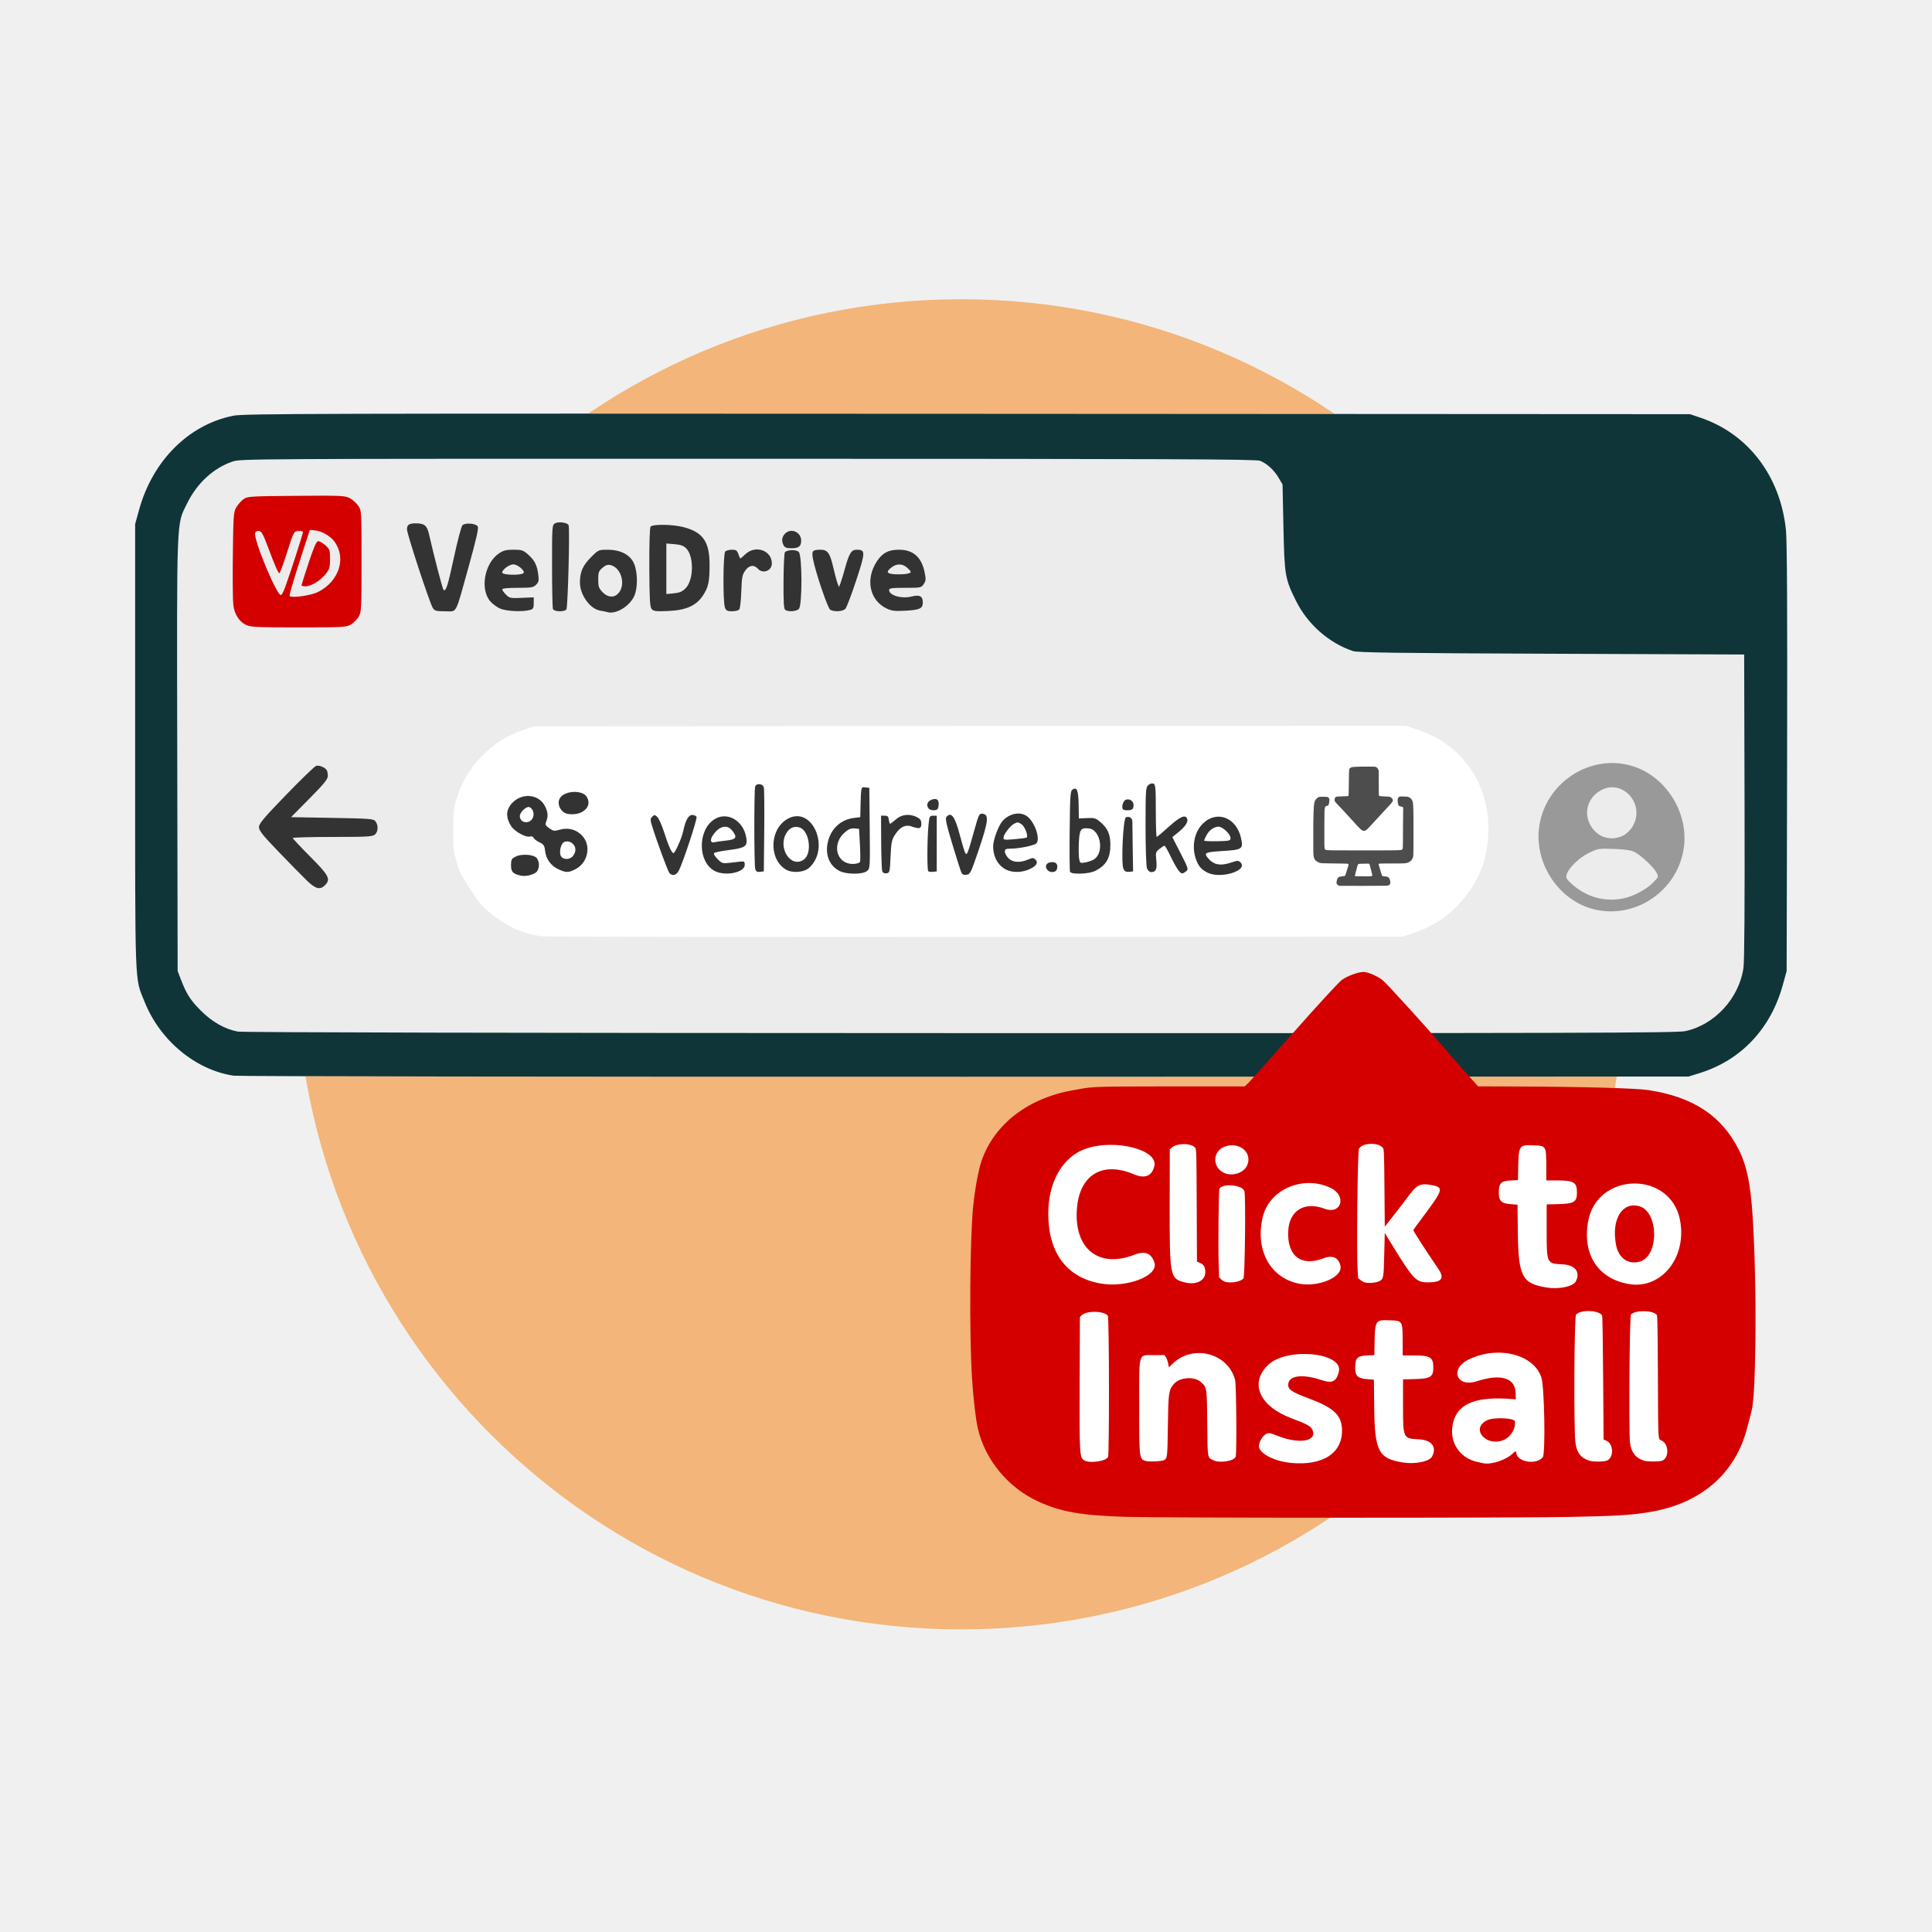
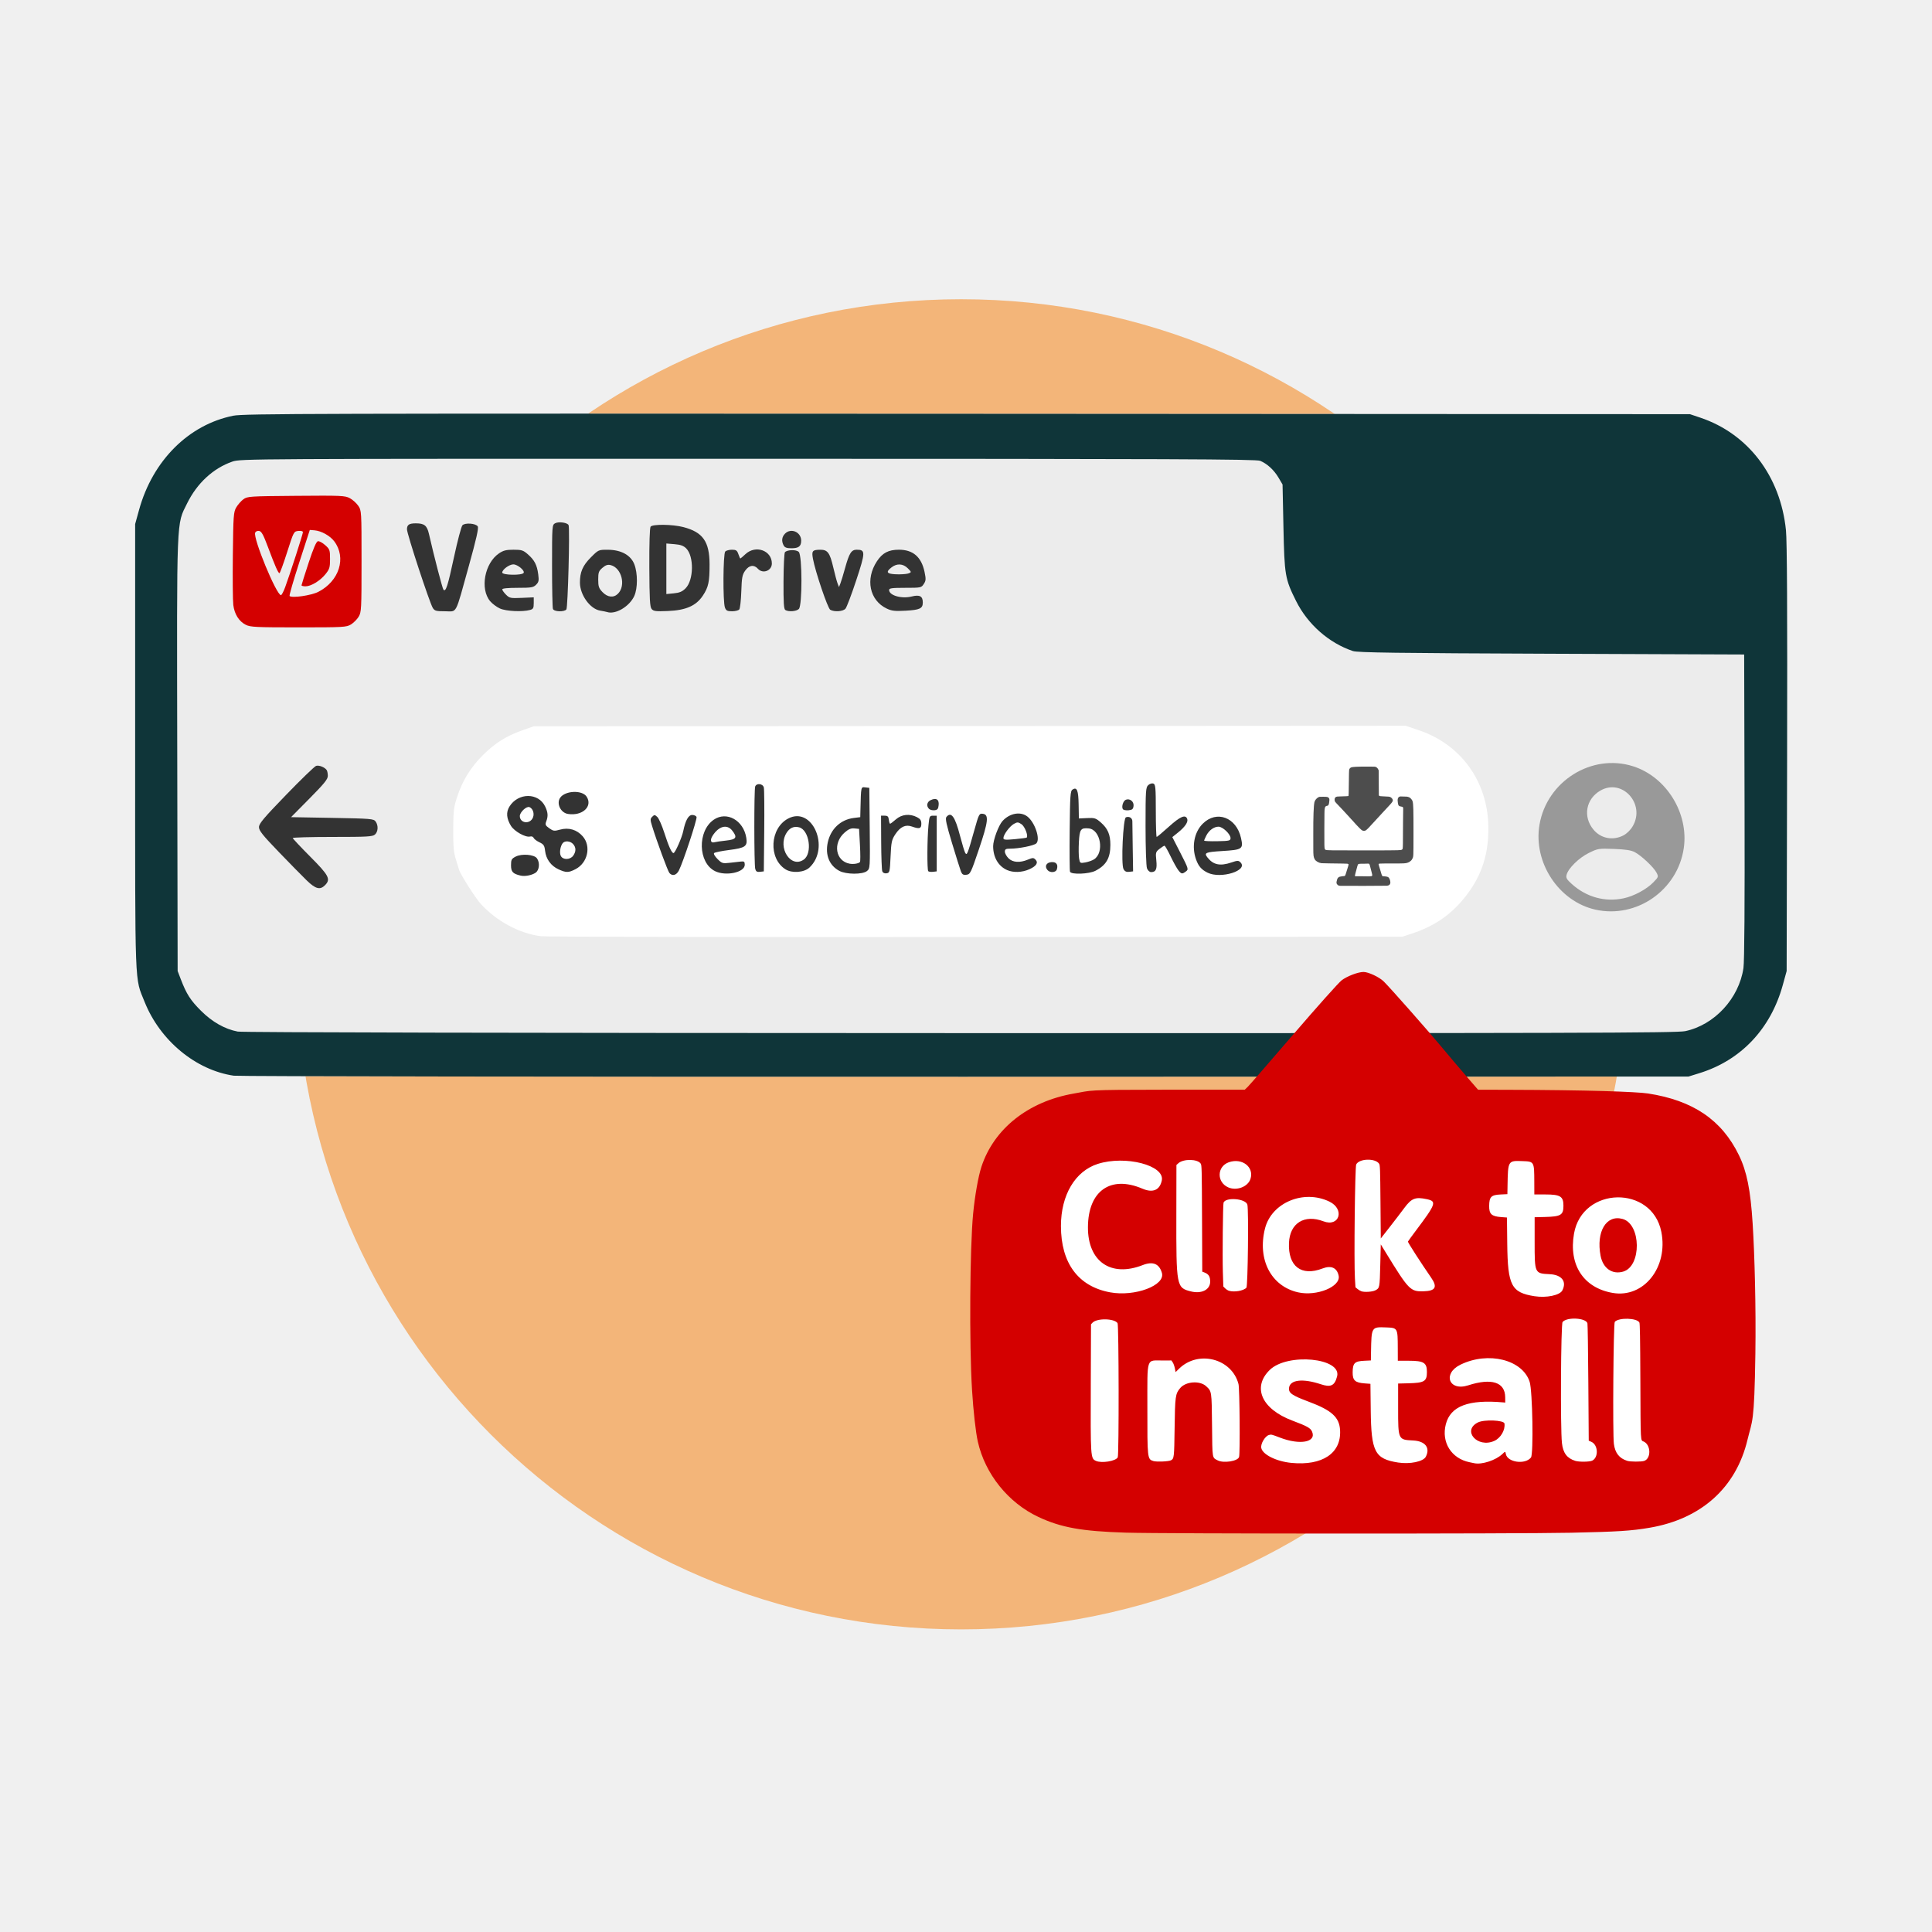
<svg xmlns="http://www.w3.org/2000/svg" version="1.1" id="svg1" width="360" height="360" viewBox="0 0 360 360" xml:space="preserve">
  <defs id="defs1" />
  <g id="background" transform="translate(-0.01792908,66.45051)">
    <ellipse style="fill:#f77a00;fill-opacity:0.494;stroke:none;stroke-width:0.888" id="path126" cx="179.119" cy="113.235" rx="123.928" ry="123.928" />
  </g>
  <g id="browser" transform="matrix(0.9978893,0,0,0.9978893,0,60)">
    <path style="display:inline;fill:#ececec;fill-opacity:1;stroke-width:0.855" d="m 43.639,140.735 c -7.083,-1.043 -13.742,-6.554 -16.628,-13.762 -1.892,-4.725 -1.775,-1.589 -1.775,-47.647 V 37.734 l 0.738,-2.673 c 2.536,-9.184 9.264,-15.899 17.596,-17.562 1.99,-0.397 14.442,-0.43 137.091,-0.362 l 134.902,0.075 1.915,0.643 c 8.951,3.003 14.992,10.934 16.012,21.023 0.206,2.041 0.273,15.292 0.215,42.639 l -0.085,39.677 -0.723,2.619 c -2.258,8.18 -7.808,14.047 -15.563,16.45 l -2.045,0.634 -135.039,0.036 c -74.271,0.02 -135.746,-0.068 -136.611,-0.195 z" id="path124" />
    <path style="display:inline;fill:#0f3539;fill-opacity:1;stroke-width:0.855" d="m 43.639,140.735 c -7.083,-1.043 -13.742,-6.554 -16.628,-13.762 -1.892,-4.725 -1.775,-1.589 -1.775,-47.647 V 37.734 l 0.738,-2.673 c 2.536,-9.184 9.264,-15.899 17.596,-17.562 1.99,-0.397 14.442,-0.43 137.091,-0.362 l 134.902,0.075 1.915,0.643 c 8.951,3.003 14.992,10.934 16.012,21.023 0.206,2.041 0.273,15.292 0.215,42.639 l -0.085,39.677 -0.723,2.619 c -2.258,8.18 -7.808,14.047 -15.563,16.45 l -2.045,0.634 -135.039,0.036 c -74.271,0.02 -135.746,-0.068 -136.611,-0.195 z m 271.039,-8.315 c 5.465,-1.158 10.042,-6.114 10.875,-11.775 0.183,-1.244 0.256,-11.841 0.208,-30.237 l -0.074,-28.321 -35.983,-0.14 c -28.982,-0.113 -36.196,-0.212 -37.078,-0.506 -4.469,-1.491 -8.443,-4.99 -10.61,-9.341 -2.062,-4.14 -2.172,-4.789 -2.36,-13.819 l -0.165,-7.935 -0.747,-1.271 c -0.844,-1.435 -2.112,-2.602 -3.427,-3.153 -0.747,-0.313 -16.241,-0.375 -95.635,-0.383 -93.573,-0.009 -94.764,-0.003 -96.297,0.529 -3.564,1.238 -6.581,4.021 -8.437,7.783 -2.025,4.105 -1.934,1.783 -1.851,46.984 l 0.074,40.357 0.582,1.518 c 1.065,2.778 1.806,3.938 3.767,5.895 2.107,2.103 4.455,3.433 6.873,3.895 0.851,0.162 51.664,0.27 134.899,0.286 115.015,0.022 133.791,-0.029 135.386,-0.367 z" id="path1" />
    <path style="display:inline;fill:#ffffff;stroke-width:0.855" d="m 101.033,114.696 c -4.031,-0.503 -8.296,-2.793 -11.269,-6.049 -1.045,-1.144 -3.984,-5.809 -4.074,-6.467 -0.011,-0.078 -0.257,-0.881 -0.547,-1.784 -0.426,-1.325 -0.524,-2.408 -0.511,-5.61 0.015,-3.541 0.095,-4.203 0.745,-6.157 1.013,-3.041 2.466,-5.406 4.711,-7.667 2.266,-2.282 4.4,-3.638 7.391,-4.695 l 2.186,-0.773 81.406,-0.049 81.406,-0.049 2.463,0.83 c 7.829,2.638 12.82,9.518 12.976,17.885 0.093,5.012 -1.108,8.934 -3.874,12.651 -2.718,3.653 -5.957,5.973 -10.362,7.423 l -1.807,0.595 -79.608,0.059 c -43.785,0.033 -80.339,-0.032 -81.231,-0.143 z" id="path2" />
    <path d="m 97.202,103.37 c -1.441,-0.339 -1.779,-0.703 -1.779,-1.918 0,-1.046 0.097,-1.228 0.866,-1.626 1.13,-0.584 3.446,-0.401 3.968,0.314 0.598,0.818 0.459,2.235 -0.265,2.71 -0.721,0.473 -1.99,0.71 -2.79,0.521 z m 27.793,-0.488 c -0.305,-0.368 -2.346,-5.899 -3.224,-8.741 -0.37,-1.197 -0.368,-1.372 0.02,-1.76 0.392,-0.392 0.477,-0.39 0.938,0.028 0.279,0.252 0.854,1.537 1.278,2.855 0.858,2.666 1.415,3.901 1.759,3.901 0.295,0 1.559,-2.857 1.816,-4.105 0.413,-2.009 0.97,-3.01 1.674,-3.01 0.365,0 0.729,0.171 0.809,0.381 0.15,0.391 -2.533,8.513 -3.305,10.007 -0.46,0.89 -1.233,1.084 -1.765,0.444 z m 54.429,-0.311 c -0.154,-0.404 -0.895,-2.766 -1.648,-5.25 -1.056,-3.484 -1.297,-4.602 -1.056,-4.894 0.896,-1.08 1.614,-0.085 2.554,3.541 0.383,1.478 0.812,2.894 0.954,3.147 0.324,0.579 0.451,0.265 1.687,-4.149 0.866,-3.095 0.927,-3.213 1.602,-3.135 1.176,0.137 1.033,1.437 -0.733,6.649 -1.497,4.419 -1.613,4.656 -2.328,4.738 -0.603,0.069 -0.808,-0.059 -1.032,-0.648 z m 46.065,0.257 c -1.14,-0.562 -1.701,-1.208 -2.155,-2.482 -0.848,-2.378 -0.345,-5.064 1.248,-6.656 2.587,-2.587 6.283,-1.208 7.151,2.667 0.462,2.063 0.264,2.199 -3.528,2.43 -3.106,0.189 -3.422,0.329 -2.727,1.212 1.083,1.374 2.358,1.637 4.464,0.922 1.137,-0.386 1.322,-0.388 1.689,-0.021 1.519,1.519 -3.668,3.149 -6.141,1.929 z m 4.289,-6.457 c 0,-0.74 -1.465,-2.132 -2.244,-2.132 -0.848,0 -1.766,0.664 -2.273,1.645 -0.225,0.435 -0.409,0.865 -0.409,0.955 0,0.09 1.108,0.142 2.463,0.114 2.24,-0.045 2.463,-0.098 2.463,-0.582 z m -96.26,6.169 c -3.182,-1.569 -3.326,-7.486 -0.233,-9.606 2.401,-1.645 5.547,0.106 6.07,3.38 0.254,1.59 -0.168,1.89 -3.21,2.28 -1.402,0.18 -2.659,0.435 -2.793,0.569 -0.141,0.141 0.121,0.606 0.628,1.113 0.816,0.816 0.96,0.86 2.295,0.707 0.784,-0.09 1.733,-0.197 2.109,-0.238 0.567,-0.062 0.684,0.042 0.684,0.609 0,1.425 -3.533,2.181 -5.55,1.187 z m 2.061,-5.709 c 1.926,-0.206 2.156,-0.584 1.143,-1.871 -0.975,-1.239 -2.523,-0.826 -3.664,0.977 -0.519,0.821 -0.348,1.403 0.354,1.206 0.251,-0.071 1.225,-0.211 2.166,-0.312 z m 21.143,5.657 c -1.855,-0.995 -2.657,-2.959 -2.158,-5.285 0.543,-2.533 2.397,-4.283 4.865,-4.592 l 1.206,-0.151 0.034,-1.368 c 0.11,-4.416 0.081,-4.286 0.906,-4.191 l 0.752,0.087 0.076,7.525 c 0.074,7.399 0.066,7.533 -0.509,8.004 -0.827,0.677 -3.888,0.66 -5.171,-0.028 z m 3.856,-1.645 c 0.091,-0.096 0.091,-1.529 0,-3.184 l -0.166,-3.01 -0.862,-0.084 c -0.65,-0.063 -1.104,0.128 -1.84,0.775 -2.245,1.971 -1.7,5.326 0.944,5.81 0.709,0.13 1.652,-0.02 1.925,-0.307 z m 4.169,1.728 c -0.097,-0.254 -0.189,-2.694 -0.204,-5.423 l -0.027,-4.962 h 0.684 c 0.543,0 0.702,0.155 0.771,0.752 0.048,0.414 0.155,0.752 0.238,0.752 0.083,0 0.572,-0.369 1.086,-0.821 1.076,-0.945 2.593,-1.1 3.939,-0.403 0.619,0.32 0.807,0.607 0.807,1.231 0,0.908 -0.358,1.013 -1.759,0.515 -1.186,-0.421 -2.159,0.03 -3.087,1.428 -0.69,1.041 -0.777,1.444 -0.9,4.184 -0.13,2.89 -0.166,3.036 -0.754,3.12 -0.385,0.055 -0.684,-0.086 -0.794,-0.374 z m 35.055,0.077 c -0.073,-0.19 -0.1,-3.656 -0.06,-7.7 0.066,-6.614 0.12,-7.384 0.544,-7.652 0.818,-0.516 1.083,0.155 1.128,2.862 l 0.043,2.545 1.543,-0.071 c 1.404,-0.065 1.635,0.01 2.572,0.832 1.29,1.133 1.768,2.26 1.768,4.169 0,2.46 -0.778,3.808 -2.794,4.842 -1.209,0.62 -4.526,0.742 -4.744,0.174 z m 4.472,-2.298 c 1.979,-1.242 1.252,-5.57 -0.973,-5.787 -1.495,-0.146 -1.715,0.16 -1.842,2.564 -0.063,1.195 -0.045,2.576 0.042,3.068 0.151,0.861 0.195,0.889 1.151,0.722 0.547,-0.096 1.277,-0.351 1.622,-0.568 z m 15.742,2.005 c -0.274,-0.352 -0.923,-1.522 -1.441,-2.6 -0.518,-1.078 -1.025,-1.96 -1.126,-1.96 -0.101,0 -0.524,0.267 -0.939,0.594 -0.709,0.558 -0.745,0.688 -0.593,2.143 0.172,1.644 -0.071,2.188 -0.976,2.188 -0.284,0 -0.614,-0.302 -0.766,-0.702 -0.149,-0.391 -0.267,-3.883 -0.267,-7.893 0,-6.657 0.038,-7.225 0.508,-7.651 0.285,-0.258 0.705,-0.384 0.958,-0.287 0.394,0.151 0.45,0.778 0.45,5.069 0,2.693 0.073,4.896 0.161,4.896 0.089,0 1.116,-0.862 2.283,-1.915 2.112,-1.907 3.086,-2.325 3.416,-1.466 0.223,0.582 -0.387,1.494 -1.714,2.56 l -1.062,0.853 1.536,3.005 c 1.489,2.913 1.52,3.017 1.005,3.405 -0.708,0.533 -0.849,0.509 -1.433,-0.24 z m -115.726,-0.155 c -1.401,-0.636 -2.332,-1.914 -2.504,-3.436 -0.114,-1.008 -0.262,-1.233 -1.067,-1.616 -0.514,-0.245 -1,-0.617 -1.081,-0.826 -0.083,-0.217 -0.369,-0.322 -0.666,-0.245 -0.822,0.215 -2.919,-0.955 -3.555,-1.983 -0.852,-1.379 -0.945,-2.563 -0.284,-3.62 1.643,-2.627 5.424,-2.62 6.673,0.012 0.521,1.099 0.569,1.781 0.194,2.767 -0.229,0.601 -0.155,0.768 0.564,1.28 0.748,0.532 0.939,0.557 1.996,0.262 1.626,-0.455 3.149,-0.011 4.245,1.237 1.631,1.858 0.942,4.978 -1.36,6.152 -1.298,0.662 -1.732,0.665 -3.157,0.017 z m 2.748,-2.549 c 0.55,-0.785 0.541,-1.548 -0.027,-2.175 -0.521,-0.576 -1.544,-0.659 -1.939,-0.158 -0.466,0.592 -0.643,1.837 -0.342,2.4 0.407,0.76 1.756,0.721 2.307,-0.067 z m -7.645,-6.88 c 0.489,-0.746 0.203,-1.9 -0.542,-2.186 -0.548,-0.21 -1.784,0.948 -1.784,1.671 0,1.231 1.623,1.589 2.327,0.515 z m 41.631,9.35 c -0.219,-0.817 -0.228,-14.816 -0.01,-15.384 0.261,-0.68 1.437,-0.547 1.616,0.183 0.083,0.339 0.116,4.002 0.074,8.141 l -0.077,7.525 -0.717,0.083 c -0.553,0.064 -0.755,-0.06 -0.886,-0.547 z m 5.66,0.086 c -3.241,-2.037 -2.936,-7.705 0.512,-9.499 4.511,-2.347 7.881,5.493 3.942,9.17 -0.991,0.925 -3.241,1.091 -4.454,0.329 z m 3.396,-1.819 c 1.673,-1.172 1.041,-5.553 -0.87,-6.032 -0.99,-0.248 -1.772,0.106 -2.36,1.071 -1.691,2.772 0.829,6.643 3.23,4.961 z m 23.252,2.164 c -0.232,-0.232 -0.204,-6.063 0.042,-8.586 0.163,-1.669 0.216,-1.779 0.857,-1.779 h 0.684 v 5.199 5.199 l -0.694,0.081 c -0.382,0.045 -0.782,-0.007 -0.889,-0.114 z m 14.718,-0.216 c -1.635,-0.726 -2.6,-2.382 -2.6,-4.459 0,-1.161 1.012,-3.881 1.745,-4.69 1.337,-1.476 3.378,-1.843 4.657,-0.837 1.413,1.111 2.447,4.221 1.664,5.004 -0.414,0.414 -3.249,0.99 -4.872,0.99 -0.829,0 -1.004,0.098 -1.004,0.56 0,0.308 0.302,0.862 0.672,1.231 0.793,0.793 2.118,0.885 3.63,0.254 0.874,-0.365 1.05,-0.368 1.397,-0.021 0.588,0.588 0.202,1.217 -1.111,1.813 -1.354,0.614 -3.006,0.676 -4.177,0.155 z m 3.659,-6.059 c 0.335,-0.32 -0.353,-2.1 -0.966,-2.502 -0.627,-0.411 -0.78,-0.417 -1.418,-0.059 -0.792,0.444 -1.958,2.022 -1.958,2.649 0,0.336 0.348,0.37 2.121,0.206 1.166,-0.108 2.166,-0.24 2.222,-0.293 z m 3.877,6.048 c -0.564,-0.679 -0.228,-1.373 0.709,-1.464 0.93,-0.091 1.337,0.437 1.047,1.353 -0.194,0.612 -1.283,0.681 -1.755,0.111 z m 14.205,-0.174 c -0.479,-0.896 -0.079,-9.459 0.452,-9.663 0.623,-0.239 1.203,0.126 1.201,0.755 -8.6e-4,0.323 0.03,2.557 0.068,4.965 l 0.07,4.378 -0.734,0.085 c -0.53,0.061 -0.824,-0.083 -1.058,-0.52 z M 106.055,91.86 c -1.371,-0.215 -2.202,-1.957 -1.448,-3.034 0.936,-1.337 4.101,-1.465 4.93,-0.2 1.194,1.822 -0.783,3.658 -3.482,3.234 z M 173.476,90.913 c -0.546,-0.546 -0.394,-1.313 0.327,-1.641 1.024,-0.466 1.573,-0.12 1.472,0.929 -0.069,0.719 -0.218,0.907 -0.772,0.971 -0.377,0.044 -0.839,-0.073 -1.026,-0.26 z m 36.19,0.043 c -0.283,-0.458 0.073,-1.559 0.565,-1.747 0.752,-0.288 1.53,0.335 1.436,1.15 -0.07,0.601 -0.241,0.749 -0.948,0.818 -0.475,0.046 -0.948,-0.053 -1.052,-0.221 z" style="display:inline;fill:#333333;stroke-width:0.855" id="path1-6" />
    <path d="m 57.297,104.296 c -0.816,-0.79 -3.162,-3.178 -5.212,-5.306 -3.043,-3.159 -3.727,-4.015 -3.727,-4.664 0,-0.66 0.86,-1.683 5.07,-6.034 2.788,-2.882 5.308,-5.315 5.599,-5.408 0.545,-0.173 1.627,0.26 1.982,0.793 0.111,0.166 0.203,0.647 0.205,1.07 0.003,0.62 -0.661,1.441 -3.431,4.241 l -3.435,3.472 7.699,0.137 c 7.219,0.128 7.723,0.17 8.087,0.668 0.538,0.737 0.485,1.896 -0.112,2.436 -0.44,0.398 -1.401,0.453 -7.935,0.453 -4.089,0 -7.43,0.092 -7.424,0.205 0.006,0.113 1.482,1.683 3.28,3.489 3.509,3.525 3.858,4.207 2.729,5.336 -0.908,0.908 -1.745,0.687 -3.374,-0.889 z" style="display:inline;fill:#333333;stroke-width:0.855" id="path1-7" />
    <path d="m 45.901,56.546 c -1.277,-0.641 -2.121,-1.981 -2.336,-3.707 -0.098,-0.783 -0.137,-4.994 -0.086,-9.358 0.084,-7.35 0.132,-8.004 0.638,-8.865 0.301,-0.511 0.895,-1.188 1.319,-1.505 0.743,-0.554 1.11,-0.579 9.851,-0.651 8.44,-0.07 9.146,-0.039 10.036,0.438 0.527,0.282 1.235,0.919 1.573,1.415 0.609,0.893 0.616,1 0.615,10.37 -9.41e-4,8.965 -0.03,9.516 -0.545,10.36 -0.299,0.49 -0.945,1.137 -1.436,1.436 -0.842,0.513 -1.393,0.544 -9.785,0.544 -7.922,5.32e-4 -8.997,-0.052 -9.845,-0.478 z m 13.539,-6.157 c 3.914,-2.006 5.288,-6.377 2.969,-9.443 -0.783,-1.035 -2.415,-1.943 -3.678,-2.046 l -0.881,-0.072 -1.972,6.081 c -1.085,3.344 -1.897,6.159 -1.805,6.254 0.415,0.429 4.039,-0.093 5.366,-0.774 z m -3.135,-1.231 c 0.006,-0.113 0.598,-1.99 1.316,-4.172 0.897,-2.729 1.442,-3.994 1.745,-4.052 0.242,-0.047 0.851,0.282 1.352,0.729 0.855,0.764 0.911,0.923 0.911,2.59 0,1.576 -0.095,1.894 -0.847,2.827 -1.004,1.246 -2.686,2.272 -3.736,2.278 -0.414,0.003 -0.747,-0.088 -0.741,-0.201 z m -3.075,0.41 c 0.856,-2.306 3.337,-9.984 3.337,-10.326 0,-0.186 -0.347,-0.278 -0.857,-0.227 -0.848,0.085 -0.869,0.124 -2.101,3.985 -0.684,2.145 -1.327,3.899 -1.428,3.899 -0.235,0 -0.824,-1.34 -2.163,-4.925 -0.846,-2.264 -1.194,-2.892 -1.642,-2.961 -0.323,-0.05 -0.638,0.094 -0.73,0.332 -0.406,1.059 3.974,11.658 4.818,11.658 0.127,0 0.472,-0.646 0.765,-1.437 z" style="display:inline;fill:#d40000;stroke-width:0.855" id="path1-2" />
    <path d="m 113.346,54.153 c -0.15,-0.051 -0.731,-0.169 -1.289,-0.262 -1.87,-0.312 -3.756,-2.923 -3.766,-5.211 -0.008,-1.982 0.517,-3.2 2.033,-4.72 1.433,-1.437 1.433,-1.437 3.185,-1.43 2.481,0.009 4.287,1.006 4.946,2.73 0.637,1.666 0.63,4.477 -0.014,5.894 -0.9,1.982 -3.53,3.53 -5.095,2.999 z m 2.045,-3.414 c 1.539,-1.539 0.673,-4.869 -1.391,-5.353 -0.527,-0.123 -0.922,0.011 -1.505,0.513 -0.695,0.597 -0.791,0.865 -0.791,2.191 0,1.299 0.113,1.629 0.804,2.35 0.945,0.987 2.078,1.104 2.883,0.299 z M 80.82,53.4 C 80.215,52.436 75.995,39.592 75.995,38.714 c 0,-0.851 0.392,-1.117 1.646,-1.117 1.592,0 2.097,0.404 2.453,1.965 0.972,4.262 2.528,10.239 2.715,10.429 0.442,0.447 0.793,-0.639 1.963,-6.076 0.661,-3.072 1.373,-5.757 1.582,-5.966 0.505,-0.505 2.497,-0.352 2.854,0.218 0.197,0.315 -0.257,2.331 -1.663,7.388 -2.615,9.404 -2.121,8.46 -4.423,8.46 -1.69,0 -1.962,-0.073 -2.302,-0.616 z m 12.539,0.101 c -0.608,-0.276 -1.434,-0.893 -1.836,-1.37 -1.925,-2.288 -1.037,-7.097 1.647,-8.921 0.813,-0.552 1.347,-0.687 2.717,-0.687 1.523,0 1.811,0.092 2.687,0.862 1.235,1.085 1.696,1.972 1.927,3.716 0.157,1.184 0.101,1.462 -0.395,1.958 -0.515,0.515 -0.892,0.578 -3.452,0.578 -1.816,0 -2.873,0.105 -2.873,0.286 0,0.157 0.315,0.602 0.701,0.987 0.658,0.658 0.838,0.695 2.942,0.603 l 2.241,-0.098 v 1.082 c 0,0.921 -0.102,1.111 -0.684,1.272 -1.416,0.394 -4.485,0.247 -5.621,-0.27 z m 4.417,-6.645 c 0.268,-0.434 -1.131,-1.597 -1.922,-1.597 -0.752,0 -2.074,0.972 -2.074,1.525 0,0.5 3.69,0.566 3.995,0.072 z m 5.474,6.726 c -0.091,-0.238 -0.166,-3.866 -0.166,-8.063 0,-7.477 0.011,-7.636 0.576,-7.938 0.673,-0.36 2.339,-0.118 2.515,0.366 0.251,0.688 -0.137,15.388 -0.415,15.725 -0.417,0.507 -2.308,0.439 -2.511,-0.091 z m 18.431,0.01 c -0.327,-0.394 -0.406,-1.813 -0.433,-7.76 -0.02,-4.463 0.072,-7.41 0.239,-7.62 0.387,-0.487 4.099,-0.438 6.099,0.08 3.663,0.949 4.902,2.706 4.91,6.966 0.006,3.267 -0.206,4.257 -1.25,5.833 -1.26,1.903 -3.169,2.742 -6.545,2.877 -2.248,0.09 -2.676,0.037 -3.019,-0.377 z m 6.334,-3.859 c 1.531,-1.531 1.601,-5.977 0.118,-7.46 -0.493,-0.493 -1.047,-0.693 -2.183,-0.787 l -1.523,-0.126 v 4.72 4.72 l 1.394,-0.134 c 1.069,-0.103 1.58,-0.32 2.194,-0.934 z m 7.351,3.58 c -0.399,-1.051 -0.347,-10.054 0.061,-10.462 0.181,-0.181 0.741,-0.328 1.246,-0.328 0.773,0 0.962,0.129 1.203,0.821 0.157,0.451 0.323,0.821 0.367,0.821 0.045,0 0.477,-0.369 0.96,-0.821 1.89,-1.765 4.925,-0.687 4.925,1.749 0,1.357 -1.686,1.997 -2.6,0.987 -0.741,-0.818 -1.64,-0.689 -2.374,0.341 -0.549,0.771 -0.645,1.285 -0.732,3.899 -0.055,1.656 -0.225,3.165 -0.378,3.353 -0.153,0.188 -0.759,0.342 -1.346,0.342 -0.894,0 -1.111,-0.114 -1.335,-0.702 z m 11.275,0.464 c -0.28,-0.178 -0.356,-1.39 -0.335,-5.393 0.014,-2.84 0.133,-5.271 0.265,-5.402 0.481,-0.481 2.121,-0.511 2.584,-0.047 0.654,0.654 0.67,9.998 0.017,10.65 -0.459,0.459 -1.933,0.571 -2.531,0.192 z m 8.387,-0.046 c -0.468,-0.273 -2.762,-7.038 -3.222,-9.499 -0.279,-1.493 -0.112,-1.699 1.38,-1.706 1.354,-0.006 1.771,0.564 2.408,3.288 0.298,1.274 0.659,2.625 0.804,3.001 l 0.263,0.684 0.269,-0.684 c 0.148,-0.376 0.541,-1.669 0.874,-2.873 0.773,-2.795 1.169,-3.42 2.17,-3.42 1.653,0 1.647,0.438 -0.089,5.703 -0.876,2.658 -1.782,5.047 -2.012,5.311 -0.461,0.526 -2.085,0.638 -2.844,0.195 z m 10.571,-0.211 c -3.237,-1.528 -4.063,-5.497 -1.843,-8.853 1.031,-1.558 2.154,-2.145 4.103,-2.145 2.635,0 4.196,1.354 4.78,4.144 0.282,1.348 0.264,1.635 -0.144,2.257 -0.456,0.697 -0.536,0.713 -3.471,0.713 -2.467,0 -3.004,0.072 -3.004,0.404 0,1.016 2.329,1.691 4.205,1.218 1.506,-0.379 2.089,-0.068 2.089,1.114 0,1.128 -0.541,1.388 -3.195,1.535 -1.997,0.111 -2.606,0.044 -3.521,-0.388 z m 4.105,-6.594 c 0.511,-0.2 0.502,-0.243 -0.193,-0.938 -0.889,-0.889 -2.041,-0.95 -3.043,-0.162 -0.841,0.661 -0.909,0.986 -0.242,1.16 0.778,0.203 2.899,0.167 3.478,-0.059 z m -23.375,-5.207 c -0.434,-0.811 -0.339,-1.604 0.264,-2.207 1.115,-1.115 3.01,-0.288 3.01,1.313 0,1.062 -0.463,1.423 -1.824,1.423 -0.874,0 -1.238,-0.133 -1.45,-0.529 z" style="display:inline;fill:#333333;stroke-width:0.855" id="path1-9" />
    <path d="m 297.913,109.729 c -6.842,-1.525 -11.634,-8.786 -10.45,-15.831 1.371,-8.153 9.771,-13.402 17.495,-10.934 6.208,1.984 10.396,8.745 9.456,15.266 -1.133,7.862 -8.813,13.214 -16.502,11.499 z m 5.254,-2.111 c 1.904,-0.398 4.27,-1.665 5.54,-2.966 0.992,-1.016 1.008,-1.066 0.609,-1.838 -0.514,-0.994 -2.806,-3.156 -4.041,-3.813 -0.681,-0.362 -1.729,-0.526 -3.888,-0.607 -2.868,-0.108 -3.007,-0.086 -4.706,0.75 -1.859,0.915 -3.85,2.874 -4.154,4.088 -0.145,0.577 0.027,0.87 1.032,1.762 2.726,2.419 6.135,3.35 9.607,2.624 z m -0.056,-11.736 c 0.662,-0.338 1.338,-1.001 1.768,-1.734 2.42,-4.129 -1.937,-8.973 -6,-6.672 -2.755,1.56 -3.355,4.91 -1.314,7.335 1.377,1.636 3.598,2.065 5.546,1.071 z" style="display:inline;fill:#999999;stroke-width:0.855" id="path1-5" />
    <path style="fill:#4d4d4d;stroke-width:0.03" d="m 250.297,105.283 c -0.314,-0.018 -0.427,-0.067 -0.593,-0.255 -0.146,-0.167 -0.172,-0.3 -0.111,-0.589 0.082,-0.39 0.133,-0.517 0.271,-0.671 0.117,-0.13 0.151,-0.149 0.348,-0.195 0.268,-0.062 0.594,-0.109 0.761,-0.11 0.163,-6.4e-4 0.223,-0.076 0.324,-0.414 0.043,-0.142 0.143,-0.46 0.222,-0.706 0.207,-0.64 0.299,-0.955 0.299,-1.021 0,-0.076 -0.081,-0.144 -0.199,-0.166 -0.092,-0.017 -1.032,-0.035 -3.485,-0.065 -0.673,-0.009 -1.29,-0.023 -1.372,-0.033 -0.521,-0.062 -1.05,-0.364 -1.256,-0.716 -0.236,-0.402 -0.276,-0.706 -0.274,-2.084 6.3e-4,-0.591 -4.2e-4,-1.772 -0.003,-2.625 -0.01,-3.285 0.06,-5.242 0.212,-5.966 0.075,-0.356 0.415,-0.771 0.768,-0.936 0.164,-0.077 0.174,-0.078 0.853,-0.077 0.777,6.35e-4 0.893,0.024 1.057,0.211 0.117,0.133 0.133,0.206 0.112,0.507 -0.019,0.27 -0.067,0.726 -0.211,0.877 -0.108,0.114 -0.326,0.09 -0.409,0.156 -0.058,0.046 -0.206,0.062 -0.259,0.551 -0.043,0.39 -0.036,0.62 -0.057,3.648 -0.009,1.271 -0.006,2.62 0.007,2.998 0.026,0.787 0.049,0.882 0.227,0.956 0.255,0.107 0.738,0.119 8.303,0.111 5.97,-0.007 5.721,-0.033 5.939,-0.142 0.167,-0.083 0.17,-0.1 0.194,-1.13 0.012,-0.524 0.022,-2.301 0.022,-3.95 l 0.031,-2.601 c 0.005,-0.26 -0.083,-0.313 -0.316,-0.35 -0.285,-0.045 -0.403,-0.075 -0.535,-0.215 -0.117,-0.124 -0.19,-0.739 -0.19,-0.968 4.2e-4,-0.351 0.115,-0.576 0.343,-0.677 0.113,-0.05 0.169,-0.053 0.555,-0.032 0.236,0.013 0.496,0.021 0.578,0.017 0.36,-0.016 0.708,0.095 0.934,0.299 0.154,0.14 0.33,0.403 0.381,0.571 0.15,0.499 0.178,1.498 0.172,6.261 -0.004,4.103 -0.003,4.037 -0.187,4.428 -0.115,0.244 -0.214,0.367 -0.415,0.516 -0.21,0.156 -0.276,0.192 -0.483,0.265 -0.399,0.14 -0.587,0.149 -2.998,0.151 -2.451,0.002 -2.431,2.2e-4 -2.431,0.155 0,0.039 0.053,0.236 0.117,0.439 0.064,0.203 0.186,0.604 0.27,0.891 0.254,0.867 0.269,0.895 0.485,0.895 0.07,1.5e-4 0.273,0.019 0.452,0.043 0.429,0.057 0.557,0.131 0.693,0.404 0.128,0.256 0.201,0.602 0.173,0.822 -0.037,0.295 -0.245,0.463 -0.625,0.504 -0.24,0.026 -8.267,0.041 -8.695,0.017 z m 5.812,-1.808 c 0.165,-0.068 0.17,-0.137 0.04,-0.632 -0.064,-0.242 -0.165,-0.634 -0.226,-0.872 -0.228,-0.892 -0.191,-0.842 -0.616,-0.831 -0.311,0.009 -0.815,0.028 -1.192,0.018 -0.259,-0.006 -0.461,0.037 -0.53,0.115 -0.023,0.026 -0.077,0.162 -0.118,0.301 -0.072,0.239 -0.116,0.403 -0.365,1.368 -0.057,0.219 -0.095,0.424 -0.085,0.455 0.04,0.127 -0.301,0.091 1.304,0.1 0.844,0.004 0.974,0.016 1.084,0.017 0.092,-4.7e-4 0.621,-0.005 0.705,-0.039 z m -1.643,-8.497 c -0.152,-0.054 -0.387,-0.24 -0.634,-0.501 -0.113,-0.119 -0.355,-0.371 -0.537,-0.56 -0.289,-0.298 -0.497,-0.528 -0.864,-0.954 -0.049,-0.057 -0.135,-0.148 -0.189,-0.202 -0.055,-0.054 -0.181,-0.195 -0.28,-0.313 -0.18,-0.215 -0.63,-0.704 -1.145,-1.244 -0.149,-0.157 -0.364,-0.385 -0.478,-0.508 -0.113,-0.123 -0.374,-0.396 -0.578,-0.607 -0.471,-0.485 -0.522,-0.56 -0.547,-0.801 -0.032,-0.312 0.068,-0.524 0.296,-0.625 0.106,-0.047 0.233,-0.059 0.778,-0.074 0.358,-0.01 0.839,-0.027 1.069,-0.037 0.409,-0.018 0.418,-0.02 0.453,-0.094 0.026,-0.055 0.04,-0.572 0.052,-1.924 0.019,-2.102 0.038,-2.814 0.08,-2.975 0.039,-0.148 0.19,-0.317 0.348,-0.386 0.243,-0.108 1.262,-0.159 3.053,-0.153 1.348,0.004 1.427,0.008 1.555,0.064 0.2,0.089 0.361,0.25 0.458,0.461 l 0.086,0.187 0.007,1.447 c 0.003,0.796 0.01,1.849 0.015,2.341 l 0.009,0.894 0.096,0.065 c 0.084,0.056 0.154,0.068 0.536,0.085 1.195,0.054 1.332,0.067 1.489,0.134 0.255,0.11 0.488,0.402 0.487,0.61 -0.002,0.209 -0.123,0.391 -0.61,0.913 -0.115,0.123 -0.357,0.384 -0.537,0.58 -0.363,0.394 -0.704,0.761 -0.801,0.862 -0.181,0.188 -1.473,1.592 -1.677,1.823 -0.773,0.875 -1.27,1.372 -1.463,1.463 -0.175,0.083 -0.352,0.093 -0.526,0.031 z" id="path122" />
  </g>
  <g id="install">
-     <path style="fill:#d40000;stroke-width:0.611" d="m 209.785,282.64 c -8.2,-0.243 -12.072,-0.918 -16.295,-2.843 -5.613,-2.558 -9.927,-7.768 -11.284,-13.627 -0.395,-1.706 -0.838,-5.534 -1.08,-9.339 -0.536,-8.422 -0.399,-25.889 0.201,-31.932 0.325,-3.27 0.966,-6.795 1.551,-8.521 2.333,-6.887 8.716,-11.809 17.177,-13.245 3.435,-0.583 1.963,-0.699 16.862,-0.699 h 15.021 l 0.576,-0.538 c 0.317,-0.296 4.155,-4.587 8.53,-9.537 4.375,-4.949 8.402,-9.33 8.949,-9.735 1.02,-0.755 3.066,-1.514 4.082,-1.514 0.911,0 2.935,0.924 3.76,1.717 1.253,1.203 8.287,8.945 10.793,11.879 1.286,1.506 3.34,3.861 4.563,5.233 l 2.224,2.494 5.701,0.014 c 14.508,0.037 23.834,0.346 25.963,0.665 8.397,1.259 13.75,4.79 16.945,11.178 1.47,2.939 2.157,6.265 2.556,12.377 0.363,5.563 0.635,15.071 0.507,23.603 -0.194,12.872 -0.582,11.948 -1.47,15.558 -2.13,8.664 -8.598,14.318 -18.206,15.916 -3.447,0.573 -5.935,0.727 -14.672,0.909 -10.137,0.211 -75.742,0.198 -82.954,-0.015 z" id="path125" />
-     <path id="path1-62" style="fill:#ffffff;stroke-width:0.091" d="m 288.196,239.911 c -4.571,-0.723 -5.275,-2.067 -5.368,-10.256 l -0.059,-5.176 -1.131,-0.085 c -1.891,-0.142 -2.372,-0.589 -2.355,-2.188 0.019,-1.793 0.389,-2.158 2.275,-2.246 l 1.297,-0.061 0.029,-1.639 c 0.086,-4.967 0.073,-4.945 2.971,-4.838 2.255,0.084 2.264,0.099 2.275,4.018 l 0.007,2.519 h 2.157 c 2.943,0 3.549,0.376 3.549,2.203 0,1.837 -0.49,2.134 -3.647,2.213 l -1.998,0.05 v 4.839 c 0,6.194 -0.006,6.181 2.944,6.325 2.371,0.116 3.395,1.432 2.481,3.19 -0.492,0.947 -3.124,1.496 -5.425,1.133 z m -47.678,32.674 c -2.96,-0.286 -5.673,-1.635 -5.918,-2.942 -0.147,-0.786 0.717,-2.267 1.468,-2.514 0.473,-0.156 0.531,-0.143 2.197,0.498 3.916,1.506 7.168,0.913 6.306,-1.15 -0.302,-0.722 -0.941,-1.082 -3.868,-2.181 -6.019,-2.259 -7.928,-6.534 -4.436,-9.935 3.482,-3.392 14.159,-2.362 13.201,1.273 -0.481,1.825 -1.229,2.186 -3.184,1.535 -3.526,-1.175 -6.04,-0.895 -6.235,0.695 -0.124,1.013 0.548,1.487 3.849,2.721 4.54,1.697 6.024,3.051 6.158,5.623 0.236,4.487 -3.47,6.965 -9.539,6.379 z m 35.847,0.061 c -0.134,-0.03 -0.543,-0.115 -0.91,-0.189 -3.585,-0.721 -5.585,-3.915 -4.669,-7.456 0.921,-3.559 4.436,-4.891 11.285,-4.277 l 0.364,0.033 -0.011,-1.059 c -0.03,-2.95 -2.675,-3.795 -7.257,-2.319 -3.78,1.217 -5.088,-2.309 -1.505,-4.054 5.449,-2.655 12.159,-0.986 13.558,3.372 0.563,1.753 0.776,14.171 0.255,14.834 -1.135,1.443 -4.618,0.952 -4.926,-0.695 -0.099,-0.527 -0.122,-0.527 -0.655,-0.01 -1.27,1.232 -4.057,2.15 -5.529,1.82 z m 3.946,-4.386 c 1.244,-0.567 2.158,-2.148 1.967,-3.403 -0.1,-0.66 -3.977,-0.818 -5.192,-0.211 -3.211,1.604 -0.076,5.118 3.224,3.614 z m -18.878,4.254 c -4.571,-0.723 -5.275,-2.067 -5.368,-10.256 l -0.059,-5.176 -1.131,-0.085 c -1.891,-0.142 -2.372,-0.589 -2.355,-2.188 0.019,-1.793 0.389,-2.158 2.275,-2.246 l 1.297,-0.061 0.029,-1.639 c 0.086,-4.967 0.073,-4.945 2.971,-4.838 2.255,0.084 2.264,0.099 2.275,4.018 l 0.007,2.519 h 2.157 c 2.943,0 3.549,0.376 3.549,2.203 0,1.837 -0.49,2.134 -3.647,2.213 l -1.998,0.05 v 4.839 c 0,6.194 -0.006,6.181 2.944,6.325 2.371,0.116 3.395,1.432 2.481,3.19 -0.492,0.947 -3.124,1.496 -5.425,1.133 z m -59.243,-0.327 c -1.055,-0.484 -1.062,-0.588 -1.008,-15.277 l 0.042,-11.496 0.288,-0.307 c 0.867,-0.923 4.256,-0.87 4.919,0.077 0.254,0.363 0.289,25.811 0.036,26.311 -0.378,0.746 -3.173,1.199 -4.277,0.692 z m 11.27,0.037 c -1.185,-0.363 -1.196,-0.453 -1.185,-10.515 0.011,-10.107 -0.298,-9.183 3.081,-9.2 l 1.633,-0.008 0.262,0.387 c 0.144,0.213 0.328,0.726 0.41,1.14 l 0.148,0.753 0.689,-0.673 c 3.776,-3.692 10.358,-1.98 11.645,3.029 0.226,0.88 0.326,13.483 0.113,14.281 -0.221,0.829 -3.035,1.276 -4.203,0.667 -1.094,-0.571 -1.031,-0.174 -1.1,-6.876 -0.069,-6.728 -0.057,-6.646 -1.156,-7.659 -1.238,-1.141 -3.985,-0.945 -5.086,0.364 -0.947,1.125 -1.01,1.58 -1.096,7.899 -0.078,5.721 -0.102,5.934 -0.718,6.263 -0.447,0.239 -2.807,0.34 -3.437,0.148 z m 82.694,-0.043 c -1.624,-0.514 -2.393,-1.546 -2.607,-3.499 -0.319,-2.911 -0.21,-23.313 0.127,-23.718 0.847,-1.021 4.586,-0.827 4.873,0.253 0.053,0.2 0.133,5.46 0.177,11.688 l 0.08,11.324 0.523,0.231 c 1.323,0.585 1.434,3.044 0.165,3.677 -0.516,0.258 -2.576,0.284 -3.338,0.043 z m 10.198,0 c -1.565,-0.495 -2.381,-1.529 -2.619,-3.321 -0.252,-1.898 -0.093,-23.632 0.175,-23.929 0.793,-0.876 4.338,-0.779 4.826,0.132 0.106,0.199 0.156,3.098 0.19,11.198 0.054,12.735 0.004,11.834 0.673,12.148 1.402,0.659 1.46,3.299 0.082,3.782 -0.545,0.191 -2.711,0.184 -3.327,-0.011 z M 204.982,239.147 c -6.26,-1.151 -9.651,-5.722 -9.651,-13.008 0,-6.068 2.783,-10.758 7.223,-12.174 5.412,-1.726 13.167,0.283 12.548,3.251 -0.396,1.902 -1.76,2.478 -3.801,1.606 -6.261,-2.675 -10.656,0.444 -10.679,7.578 -0.021,6.711 4.506,9.838 10.726,7.408 2.009,-0.785 3.256,-0.278 3.776,1.534 0.701,2.446 -5.296,4.696 -10.142,3.804 z m 36.845,10e-4 c -5.303,-1.19 -8.028,-6.45 -6.489,-12.529 1.283,-5.07 7.608,-7.7 12.634,-5.255 3.044,1.481 1.959,5.044 -1.175,3.859 -3.749,-1.418 -6.591,0.354 -6.761,4.215 -0.203,4.623 2.424,6.63 6.582,5.029 1.693,-0.652 2.835,-0.136 3.157,1.427 0.441,2.136 -4.294,4.074 -7.949,3.255 z m 61.671,0.112 c -5.724,-0.99 -8.655,-5.486 -7.581,-11.628 1.623,-9.281 15.302,-9.551 17.12,-0.338 1.373,6.958 -3.457,13.017 -9.539,11.965 z m 2.054,-4.177 c 3.63,-1.041 3.543,-9.308 -0.107,-10.323 -3.203,-0.89 -5.224,2.488 -4.319,7.218 0.47,2.454 2.276,3.721 4.426,3.104 z m -84.76,3.879 c -2.817,-0.713 -2.861,-0.948 -2.837,-15.091 l 0.017,-9.692 0.388,-0.347 c 0.995,-0.889 3.766,-0.84 4.367,0.078 0.21,0.32 0.224,0.912 0.265,10.762 l 0.043,10.423 0.321,0.116 c 0.918,0.332 1.231,0.801 1.231,1.845 -4.6e-4,1.584 -1.699,2.436 -3.795,1.905 z m 33.455,-0.018 c -0.213,-0.072 -0.565,-0.28 -0.781,-0.461 l -0.394,-0.329 -0.108,-1.75 c -0.2,-3.256 0.008,-21.827 0.25,-22.327 0.569,-1.175 3.751,-1.273 4.494,-0.139 0.183,0.279 0.21,1.042 0.264,7.478 l 0.061,7.168 1.76,-2.25 c 0.968,-1.238 2.252,-2.915 2.853,-3.728 1.41,-1.908 2.17,-2.204 4.417,-1.722 1.978,0.424 1.81,0.9 -2.198,6.23 -0.798,1.061 -1.477,1.999 -1.511,2.086 -0.052,0.135 2.542,4.162 4.559,7.08 1.282,1.854 0.848,2.603 -1.541,2.663 -2.535,0.064 -2.879,-0.29 -7.319,-7.533 l -1.021,-1.666 -0.101,4.033 c -0.113,4.51 -0.118,4.536 -0.979,4.983 -0.553,0.287 -2.094,0.391 -2.707,0.182 z m -25.979,-0.105 c -0.213,-0.066 -0.548,-0.281 -0.745,-0.478 l -0.358,-0.358 -0.092,-2.888 c -0.094,-2.959 0.007,-13.22 0.134,-13.55 0.433,-1.127 4.322,-0.809 4.669,0.382 0.271,0.933 0.1,15.974 -0.186,16.289 -0.547,0.604 -2.376,0.926 -3.422,0.603 z M 228.109,218.56 c -2.274,-1.029 -2.198,-4.083 0.122,-4.909 2.604,-0.927 5.021,0.938 4.249,3.277 -0.51,1.545 -2.731,2.374 -4.371,1.632 z" />
+     <path style="fill:#d40000;stroke-width:0.62" d="m 209.785,285.586 c -8.2,-0.25 -12.072,-0.945 -16.295,-2.926 -5.613,-2.632 -9.927,-7.993 -11.284,-14.022 -0.395,-1.756 -0.838,-5.695 -1.08,-9.61 -0.536,-8.666 -0.399,-26.64 0.201,-32.858 0.325,-3.365 0.966,-6.992 1.551,-8.768 2.333,-7.087 8.716,-12.151 17.177,-13.629 3.435,-0.6 1.963,-0.72 16.862,-0.72 h 15.021 l 0.576,-0.554 c 0.317,-0.304 4.155,-4.721 8.53,-9.813 4.375,-5.093 8.402,-9.601 8.949,-10.017 1.02,-0.777 3.066,-1.557 4.082,-1.557 0.911,0 2.935,0.951 3.76,1.766 1.253,1.238 8.287,9.204 10.793,12.224 1.286,1.55 3.34,3.973 4.563,5.385 l 2.224,2.567 5.701,0.015 c 14.508,0.038 23.834,0.356 25.963,0.684 8.397,1.295 13.75,4.929 16.945,11.502 1.47,3.025 2.157,6.447 2.556,12.736 0.363,5.725 0.635,15.509 0.507,24.288 -0.194,13.245 -0.582,12.294 -1.47,16.01 -2.13,8.915 -8.598,14.734 -18.206,16.378 -3.447,0.59 -5.935,0.748 -14.672,0.935 -10.137,0.217 -75.742,0.204 -82.954,-0.016 z" id="path125" />
+     <path id="path1-62" style="fill:#ffffff;stroke-width:0.087" d="m 285.957,241.535 c -4.345,-0.687 -5.014,-1.965 -5.103,-9.748 l -0.056,-4.92 -1.075,-0.081 c -1.797,-0.135 -2.254,-0.56 -2.238,-2.08 0.018,-1.704 0.37,-2.051 2.162,-2.135 l 1.233,-0.058 0.027,-1.558 c 0.082,-4.721 0.069,-4.7 2.824,-4.598 2.143,0.079 2.152,0.094 2.162,3.819 l 0.007,2.394 h 2.05 c 2.797,0 3.373,0.358 3.373,2.094 0,1.746 -0.465,2.029 -3.466,2.103 l -1.899,0.047 v 4.599 c 0,5.887 -0.006,5.874 2.799,6.012 2.254,0.11 3.226,1.361 2.358,3.032 -0.468,0.9 -2.97,1.422 -5.156,1.076 z m -45.316,31.055 c -2.813,-0.272 -5.392,-1.554 -5.625,-2.797 -0.14,-0.747 0.682,-2.154 1.395,-2.39 0.45,-0.148 0.505,-0.136 2.088,0.473 3.722,1.432 6.813,0.868 5.994,-1.093 -0.287,-0.686 -0.894,-1.029 -3.677,-2.073 -5.721,-2.147 -7.535,-6.211 -4.216,-9.443 3.31,-3.224 13.458,-2.245 12.547,1.21 -0.457,1.735 -1.169,2.078 -3.026,1.459 -3.352,-1.117 -5.741,-0.85 -5.926,0.661 -0.118,0.962 0.521,1.414 3.658,2.586 4.315,1.613 5.725,2.9 5.853,5.345 0.224,4.265 -3.298,6.62 -9.067,6.063 z m 34.071,0.058 c -0.127,-0.028 -0.516,-0.109 -0.865,-0.179 -3.408,-0.686 -5.308,-3.721 -4.438,-7.086 0.875,-3.383 4.216,-4.649 10.726,-4.065 l 0.346,0.031 -0.01,-1.007 c -0.029,-2.804 -2.542,-3.607 -6.898,-2.204 -3.592,1.157 -4.836,-2.194 -1.43,-3.854 5.179,-2.523 11.556,-0.937 12.887,3.205 0.535,1.666 0.738,13.469 0.242,14.099 -1.079,1.372 -4.389,0.904 -4.682,-0.661 -0.094,-0.501 -0.116,-0.501 -0.623,-0.01 -1.207,1.171 -3.856,2.043 -5.255,1.73 z m 3.75,-4.168 c 1.182,-0.539 2.051,-2.041 1.87,-3.234 -0.095,-0.628 -3.78,-0.777 -4.935,-0.2 -3.052,1.524 -0.072,4.864 3.065,3.435 z m -17.943,4.043 c -4.345,-0.687 -5.014,-1.965 -5.103,-9.748 l -0.056,-4.92 -1.075,-0.081 c -1.797,-0.135 -2.254,-0.56 -2.238,-2.08 0.018,-1.704 0.37,-2.051 2.162,-2.135 l 1.233,-0.058 0.027,-1.558 c 0.082,-4.721 0.069,-4.7 2.824,-4.598 2.143,0.079 2.152,0.094 2.162,3.819 l 0.007,2.394 h 2.05 c 2.797,0 3.373,0.358 3.373,2.094 0,1.746 -0.465,2.029 -3.466,2.103 l -1.899,0.047 v 4.599 c 0,5.887 -0.006,5.874 2.799,6.012 2.254,0.11 3.226,1.361 2.358,3.032 -0.468,0.9 -2.97,1.422 -5.156,1.076 z m -56.309,-0.311 c -1.003,-0.46 -1.009,-0.558 -0.958,-14.521 l 0.04,-10.926 0.274,-0.292 c 0.824,-0.877 4.045,-0.827 4.675,0.073 0.242,0.345 0.274,24.532 0.034,25.008 -0.359,0.709 -3.016,1.139 -4.065,0.658 z m 10.712,0.035 c -1.127,-0.345 -1.136,-0.43 -1.126,-9.994 0.01,-9.607 -0.284,-8.728 2.928,-8.744 l 1.552,-0.008 0.249,0.368 c 0.137,0.202 0.312,0.69 0.39,1.084 l 0.141,0.716 0.654,-0.64 c 3.589,-3.509 9.845,-1.881 11.068,2.879 0.215,0.836 0.309,12.815 0.107,13.573 -0.21,0.788 -2.885,1.213 -3.995,0.634 -1.04,-0.542 -0.98,-0.166 -1.045,-6.535 -0.066,-6.395 -0.054,-6.317 -1.099,-7.28 -1.177,-1.085 -3.787,-0.898 -4.834,0.346 -0.9,1.069 -0.96,1.502 -1.041,7.508 -0.074,5.438 -0.097,5.64 -0.683,5.952 -0.425,0.227 -2.668,0.323 -3.266,0.14 z m 78.598,-0.041 c -1.544,-0.488 -2.274,-1.469 -2.477,-3.325 -0.303,-2.767 -0.199,-22.158 0.12,-22.543 0.805,-0.971 4.359,-0.786 4.632,0.241 0.051,0.19 0.126,5.189 0.168,11.109 l 0.076,10.763 0.497,0.22 c 1.258,0.556 1.363,2.893 0.157,3.495 -0.49,0.245 -2.448,0.27 -3.173,0.041 z m 9.692,0 c -1.488,-0.47 -2.263,-1.454 -2.489,-3.156 -0.24,-1.804 -0.088,-22.461 0.167,-22.743 0.754,-0.833 4.123,-0.74 4.587,0.125 0.101,0.189 0.148,2.945 0.18,10.643 0.051,12.105 0.004,11.248 0.64,11.547 1.333,0.626 1.387,3.136 0.078,3.595 -0.518,0.181 -2.577,0.174 -3.162,-0.011 z m -96.348,-31.397 c -5.95,-1.094 -9.173,-5.438 -9.173,-12.363 0,-5.767 2.645,-10.225 6.866,-11.571 5.144,-1.64 12.515,0.269 11.927,3.09 -0.377,1.808 -1.672,2.355 -3.612,1.526 -5.951,-2.542 -10.128,0.422 -10.15,7.203 -0.02,6.379 4.283,9.351 10.194,7.041 1.909,-0.746 3.094,-0.265 3.589,1.458 0.667,2.325 -5.034,4.463 -9.64,3.616 z m 35.02,9.5e-4 c -5.041,-1.131 -7.63,-6.13 -6.167,-11.908 1.22,-4.819 7.231,-7.319 12.009,-4.995 2.893,1.407 1.862,4.794 -1.117,3.668 -3.563,-1.348 -6.265,0.336 -6.426,4.006 -0.193,4.394 2.304,6.302 6.256,4.78 1.609,-0.62 2.695,-0.129 3.001,1.356 0.419,2.03 -4.081,3.873 -7.555,3.093 z m 58.616,0.106 c -5.44,-0.941 -8.226,-5.214 -7.205,-11.052 1.543,-8.821 14.544,-9.078 16.272,-0.321 1.305,6.613 -3.286,12.372 -9.067,11.373 z m 1.952,-3.97 c 3.45,-0.989 3.368,-8.847 -0.102,-9.811 -3.044,-0.846 -4.965,2.365 -4.105,6.861 0.446,2.332 2.163,3.537 4.207,2.951 z m -80.561,3.687 c -2.678,-0.678 -2.72,-0.901 -2.697,-14.344 l 0.016,-9.212 0.369,-0.33 c 0.946,-0.845 3.58,-0.798 4.151,0.074 0.199,0.304 0.213,0.867 0.252,10.229 l 0.041,9.907 0.305,0.11 c 0.873,0.316 1.17,0.761 1.17,1.754 -4.4e-4,1.505 -1.614,2.316 -3.607,1.811 z m 31.798,-0.017 c -0.202,-0.069 -0.537,-0.266 -0.743,-0.438 l -0.374,-0.313 -0.102,-1.663 c -0.19,-3.095 0.008,-20.746 0.238,-21.221 0.541,-1.116 3.565,-1.21 4.272,-0.132 0.174,0.265 0.199,0.991 0.251,7.108 l 0.058,6.813 1.673,-2.139 c 0.92,-1.176 2.14,-2.771 2.712,-3.544 1.34,-1.813 2.063,-2.095 4.198,-1.637 1.88,0.403 1.721,0.856 -2.089,5.921 -0.758,1.008 -1.404,1.9 -1.436,1.983 -0.049,0.128 2.416,3.956 4.333,6.73 1.218,1.762 0.806,2.474 -1.464,2.531 -2.41,0.061 -2.737,-0.276 -6.957,-7.159 l -0.97,-1.583 -0.096,3.833 c -0.107,4.287 -0.112,4.311 -0.931,4.736 -0.525,0.273 -1.99,0.371 -2.573,0.173 z m -24.692,-0.1 c -0.202,-0.062 -0.521,-0.267 -0.708,-0.454 l -0.341,-0.341 -0.087,-2.745 c -0.09,-2.813 0.007,-12.565 0.128,-12.879 0.411,-1.072 4.108,-0.769 4.438,0.364 0.258,0.887 0.095,15.183 -0.176,15.482 -0.52,0.574 -2.259,0.88 -3.252,0.573 z m -0.152,-19.275 c -2.161,-0.978 -2.089,-3.881 0.116,-4.666 2.475,-0.881 4.773,0.891 4.039,3.115 -0.485,1.468 -2.596,2.256 -4.155,1.551 z" />
  </g>
</svg>
